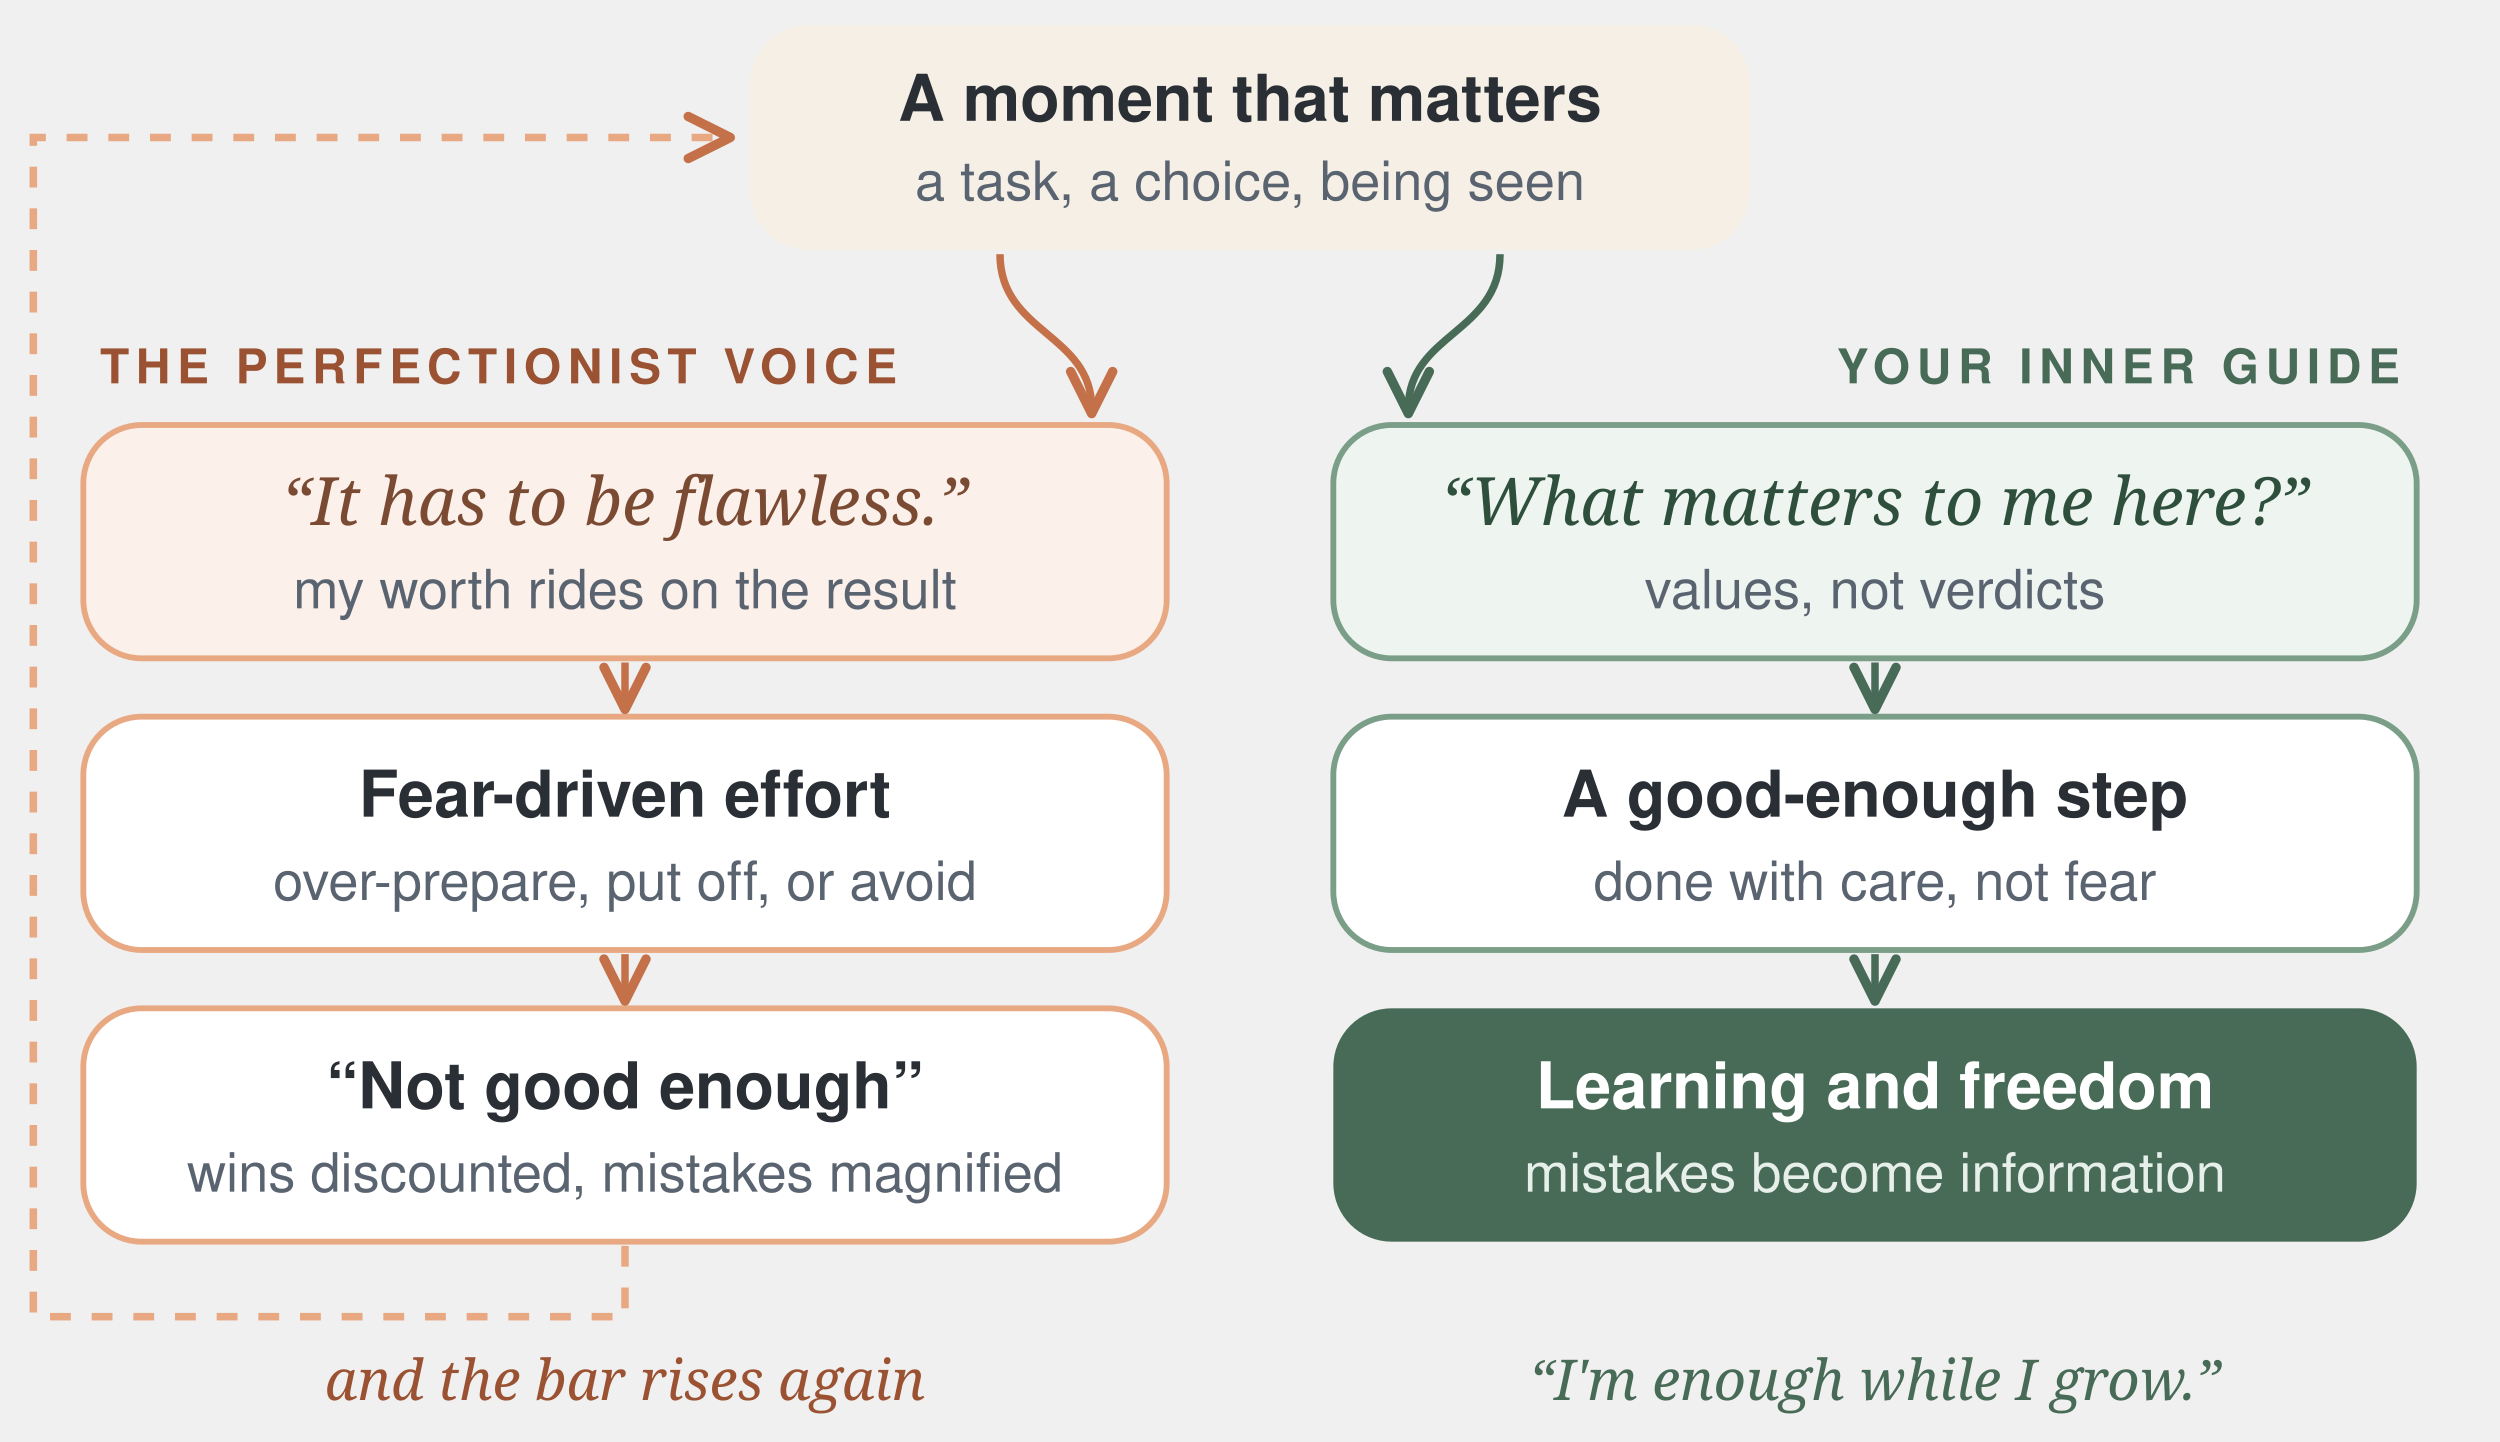
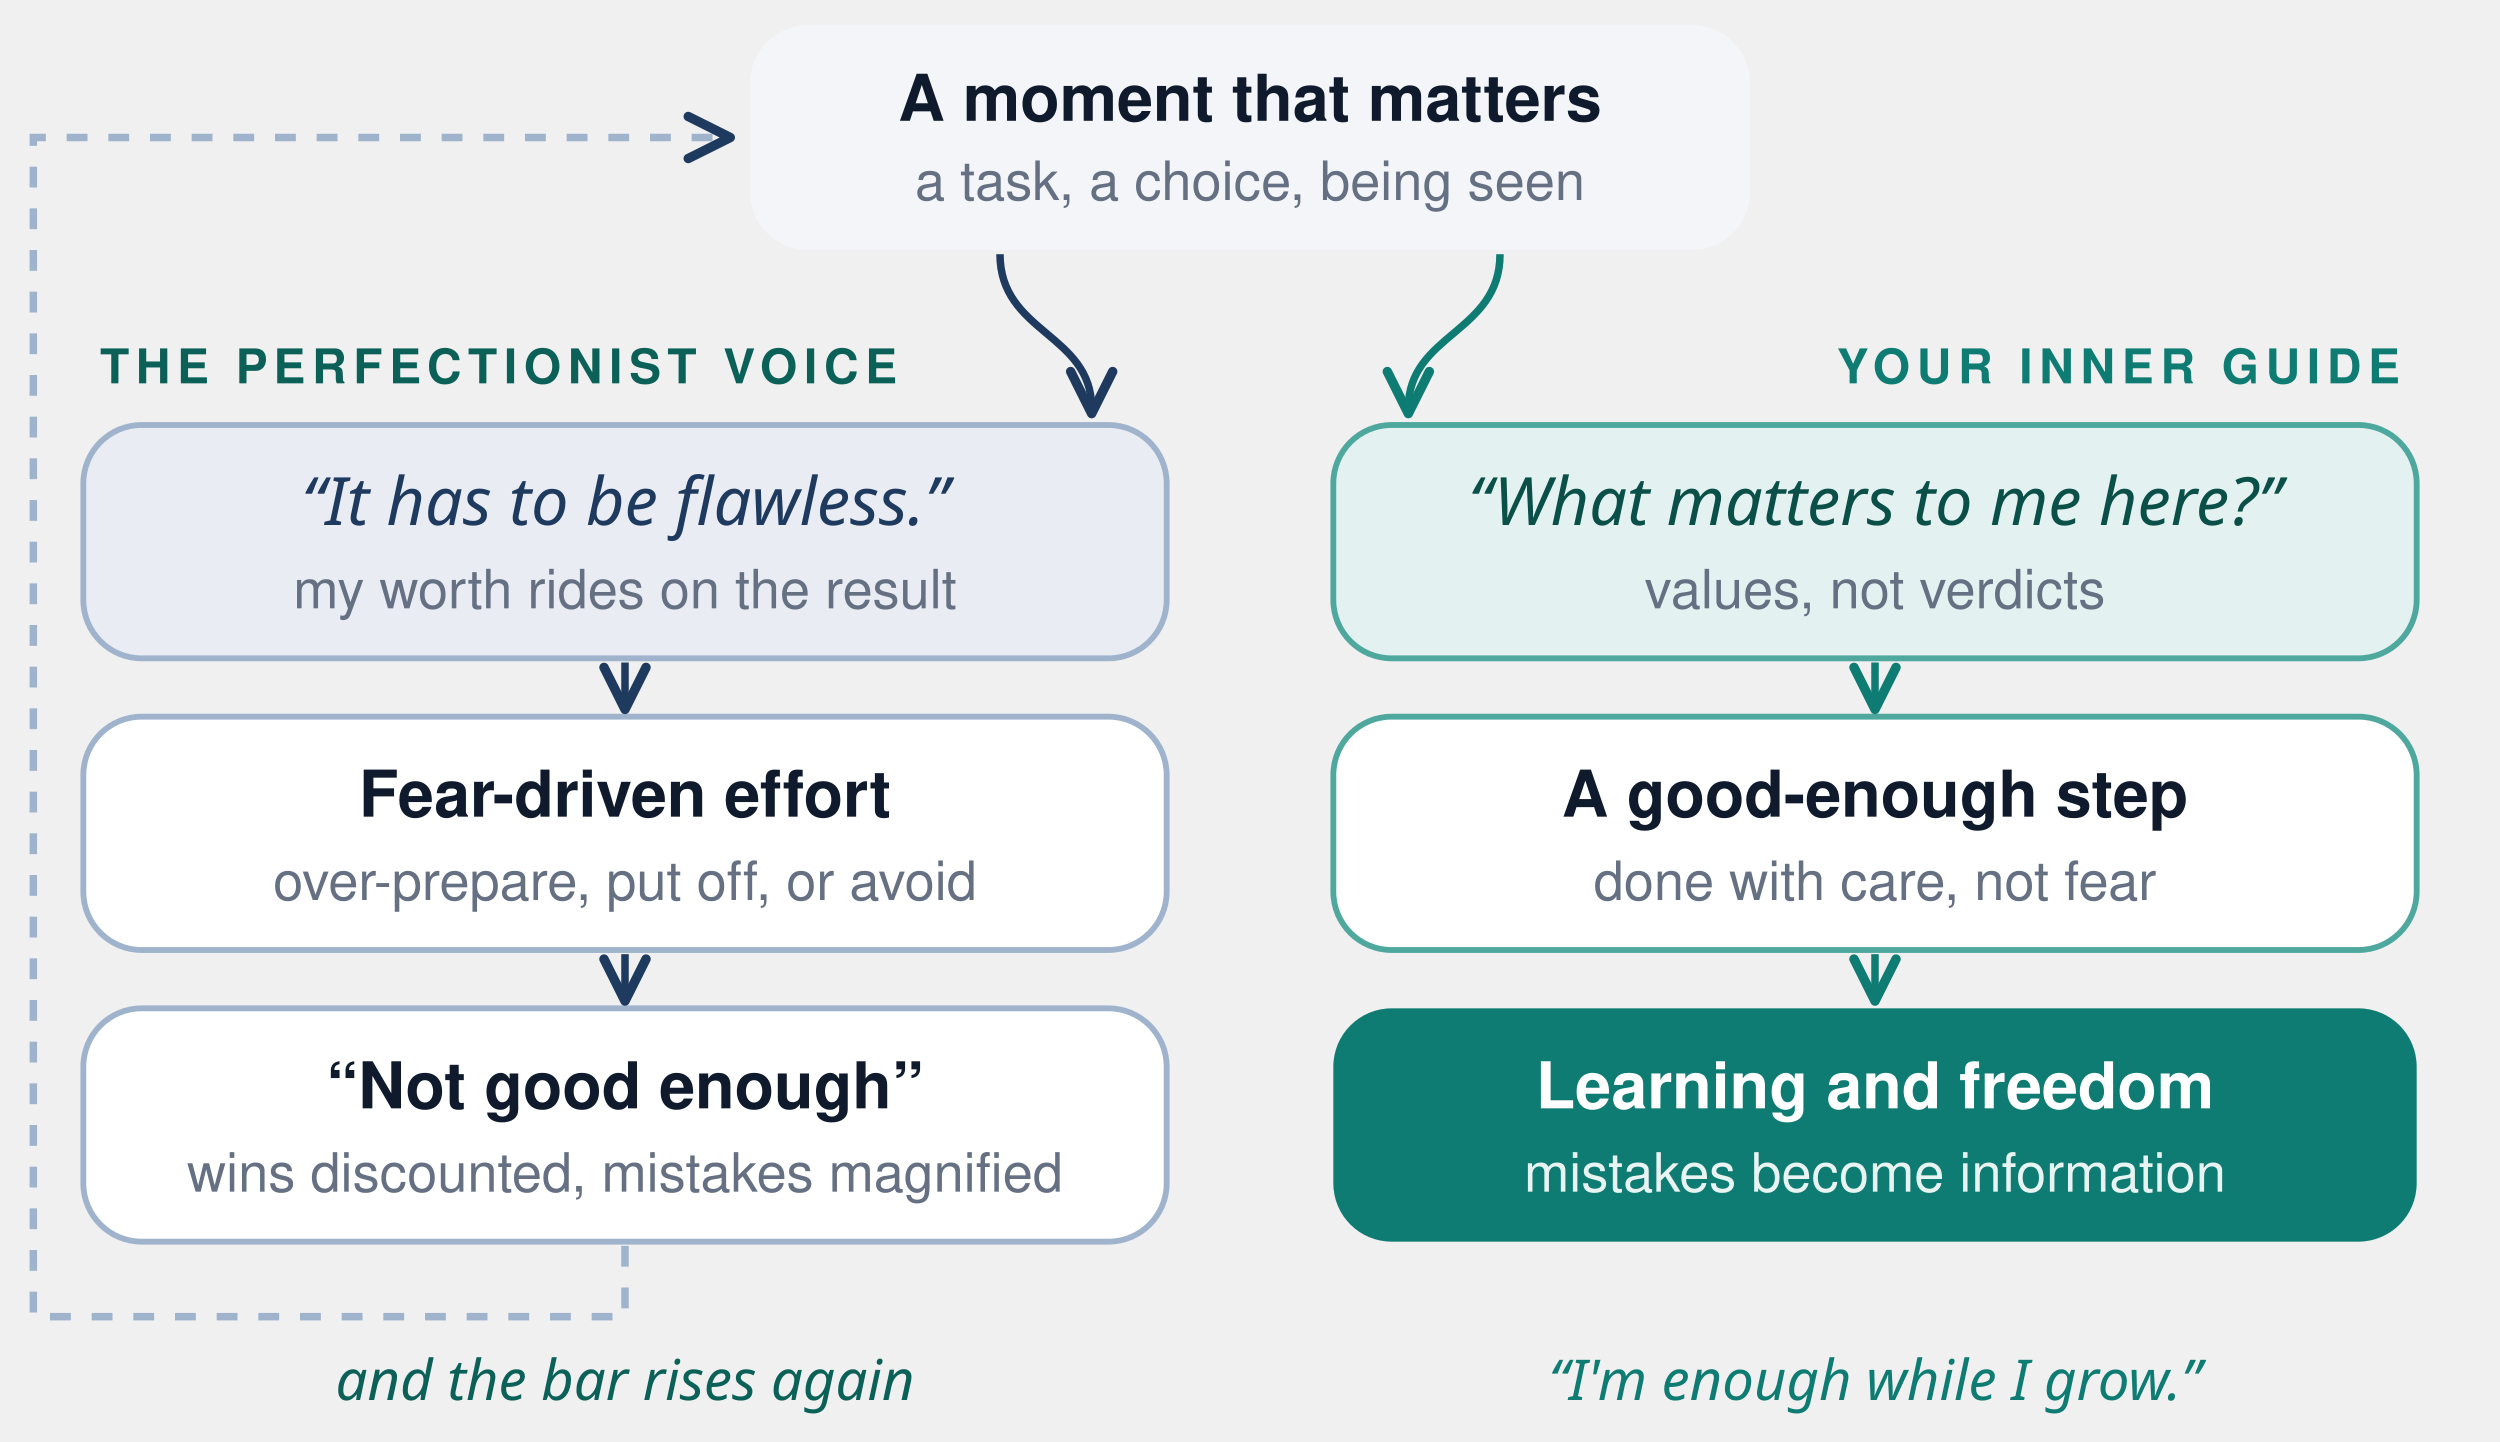
<svg xmlns="http://www.w3.org/2000/svg" viewBox="0 0 600 346" width="600" height="346" id="dg-perf">
  <style>
-     #dg-perf text { font-family: "DM Sans", Helvetica, Arial, sans-serif; fill: #2A2F35; }
+     #dg-perf text { font-family: "DM Sans", Helvetica, Arial, sans-serif; fill: #0F1B2D; }
    #dg-perf .h { font-size: 15.5px; font-weight: 600; }
-     #dg-perf .q { font-family: Lora, Georgia, serif; font-style: italic; font-size: 16px; }
-     #dg-perf .s { font-size: 13px; fill: #5A6370; }
+     #dg-perf .q { font-family: Bricolage Grotesque, DM Sans, sans-serif; font-style: italic; font-size: 16px; }
+     #dg-perf .s { font-size: 13px; fill: #657083; }
    #dg-perf .lab { font-size: 11.5px; font-weight: 600; letter-spacing: 1.6px; }
-     #dg-perf .loop { font-family: Lora, Georgia, serif; font-style: italic; font-size: 13.5px; fill: #9A5232; }
+     #dg-perf .loop { font-family: Bricolage Grotesque, DM Sans, sans-serif; font-style: italic; font-size: 13.5px; fill: #0B6158; }
  </style>
  <defs>
    <marker id="dgp-t" viewBox="0 0 10 10" refX="8" refY="5" markerWidth="7" markerHeight="7" orient="auto-start-reverse">
-       <path d="M1 1L9 5L1 9" fill="none" stroke="#C4714A" stroke-width="1.8" stroke-linecap="round" stroke-linejoin="round" />
+       <path d="M1 1L9 5L1 9" fill="none" stroke="#1F3A5F" stroke-width="1.8" stroke-linecap="round" stroke-linejoin="round" />
    </marker>
    <marker id="dgp-g" viewBox="0 0 10 10" refX="8" refY="5" markerWidth="7" markerHeight="7" orient="auto-start-reverse">
-       <path d="M1 1L9 5L1 9" fill="none" stroke="#476B56" stroke-width="1.8" stroke-linecap="round" stroke-linejoin="round" />
+       <path d="M1 1L9 5L1 9" fill="none" stroke="#0E7C72" stroke-width="1.8" stroke-linecap="round" stroke-linejoin="round" />
    </marker>
  </defs>
-   <rect x="180" y="6" width="240" height="54" rx="14" fill="#F5EFE6" />
+   <rect x="180" y="6" width="240" height="54" rx="14" fill="#F3F5F8" />
  <text x="300" y="29" text-anchor="middle" class="h">A moment that matters</text>
  <text x="300" y="48" text-anchor="middle" class="s">a task, a choice, being seen</text>
-   <path d="M240 61 C 240 80, 262 80, 262 98" fill="none" stroke="#C4714A" stroke-width="1.8" marker-end="url(#dgp-t)" />
-   <path d="M360 61 C 360 80, 338 80, 338 98" fill="none" stroke="#476B56" stroke-width="1.8" marker-end="url(#dgp-g)" />
-   <text x="24" y="92" class="lab" style="fill:#9A5232">THE PERFECTIONIST VOICE</text>
-   <text x="576" y="92" text-anchor="end" class="lab" style="fill:#476B56">YOUR INNER GUIDE</text>
-   <rect x="20" y="102" width="260" height="56" rx="14" fill="#FBF0EA" stroke="#E8A882" stroke-width="1.4" />
-   <text x="150" y="126" text-anchor="middle" class="q" style="fill:#7A4A33">“It has to be flawless.”</text>
+   <path d="M240 61 C 240 80, 262 80, 262 98" fill="none" stroke="#1F3A5F" stroke-width="1.8" marker-end="url(#dgp-t)" />
+   <path d="M360 61 C 360 80, 338 80, 338 98" fill="none" stroke="#0E7C72" stroke-width="1.8" marker-end="url(#dgp-g)" />
+   <text x="24" y="92" class="lab" style="fill:#0B6158">THE PERFECTIONIST VOICE</text>
+   <text x="576" y="92" text-anchor="end" class="lab" style="fill:#0E7C72">YOUR INNER GUIDE</text>
+   <rect x="20" y="102" width="260" height="56" rx="14" fill="#E9EDF3" stroke="#9FB3CC" stroke-width="1.4" />
+   <text x="150" y="126" text-anchor="middle" class="q" style="fill:#1F3A5F">“It has to be flawless.”</text>
  <text x="150" y="146" text-anchor="middle" class="s">my worth rides on the result</text>
-   <rect x="20" y="172" width="260" height="56" rx="14" fill="#fff" stroke="#E8A882" stroke-width="1.4" />
+   <rect x="20" y="172" width="260" height="56" rx="14" fill="#fff" stroke="#9FB3CC" stroke-width="1.4" />
  <text x="150" y="196" text-anchor="middle" class="h">Fear-driven effort</text>
  <text x="150" y="216" text-anchor="middle" class="s">over-prepare, put off, or avoid</text>
-   <rect x="20" y="242" width="260" height="56" rx="14" fill="#fff" stroke="#E8A882" stroke-width="1.4" />
+   <rect x="20" y="242" width="260" height="56" rx="14" fill="#fff" stroke="#9FB3CC" stroke-width="1.4" />
  <text x="150" y="266" text-anchor="middle" class="h">“Not good enough”</text>
  <text x="150" y="286" text-anchor="middle" class="s">wins discounted, mistakes magnified</text>
-   <g stroke="#C4714A" stroke-width="1.8" fill="none">
+   <g stroke="#1F3A5F" stroke-width="1.8" fill="none">
    <path d="M150 159V169" marker-end="url(#dgp-t)" />
    <path d="M150 229V239" marker-end="url(#dgp-t)" />
  </g>
-   <path d="M150 299 V316 H8 V33 H174" fill="none" stroke="#E8A882" stroke-width="1.8" stroke-dasharray="5 5" marker-end="url(#dgp-t)" />
+   <path d="M150 299 V316 H8 V33 H174" fill="none" stroke="#9FB3CC" stroke-width="1.8" stroke-dasharray="5 5" marker-end="url(#dgp-t)" />
  <text x="150" y="336" text-anchor="middle" class="loop">and the bar rises again</text>
-   <rect x="320" y="102" width="260" height="56" rx="14" fill="#EEF4F0" stroke="#7A9E87" stroke-width="1.4" />
-   <text x="450" y="126" text-anchor="middle" class="q" style="fill:#2F4F3D">“What matters to me here?”</text>
+   <rect x="320" y="102" width="260" height="56" rx="14" fill="#E3F2F0" stroke="#4FA89E" stroke-width="1.4" />
+   <text x="450" y="126" text-anchor="middle" class="q" style="fill:#0B4F49">“What matters to me here?”</text>
  <text x="450" y="146" text-anchor="middle" class="s">values, not verdicts</text>
-   <rect x="320" y="172" width="260" height="56" rx="14" fill="#fff" stroke="#7A9E87" stroke-width="1.4" />
+   <rect x="320" y="172" width="260" height="56" rx="14" fill="#fff" stroke="#4FA89E" stroke-width="1.4" />
  <text x="450" y="196" text-anchor="middle" class="h">A good-enough step</text>
  <text x="450" y="216" text-anchor="middle" class="s">done with care, not fear</text>
-   <rect x="320" y="242" width="260" height="56" rx="14" fill="#476B56" />
+   <rect x="320" y="242" width="260" height="56" rx="14" fill="#0E7C72" />
  <text x="450" y="266" text-anchor="middle" class="h" style="fill:#fff">Learning and freedom</text>
-   <text x="450" y="286" text-anchor="middle" class="s" style="fill:#E6EFE9">mistakes become information</text>
-   <g stroke="#476B56" stroke-width="1.8" fill="none">
+   <text x="450" y="286" text-anchor="middle" class="s" style="fill:#E8F4F2">mistakes become information</text>
+   <g stroke="#0E7C72" stroke-width="1.8" fill="none">
    <path d="M450 159V169" marker-end="url(#dgp-g)" />
    <path d="M450 229V239" marker-end="url(#dgp-g)" />
  </g>
-   <text x="450" y="336" text-anchor="middle" class="loop" style="fill:#476B56">“I'm enough while I grow.”</text>
+   <text x="450" y="336" text-anchor="middle" class="loop" style="fill:#0E7C72">“I'm enough while I grow.”</text>
</svg>
